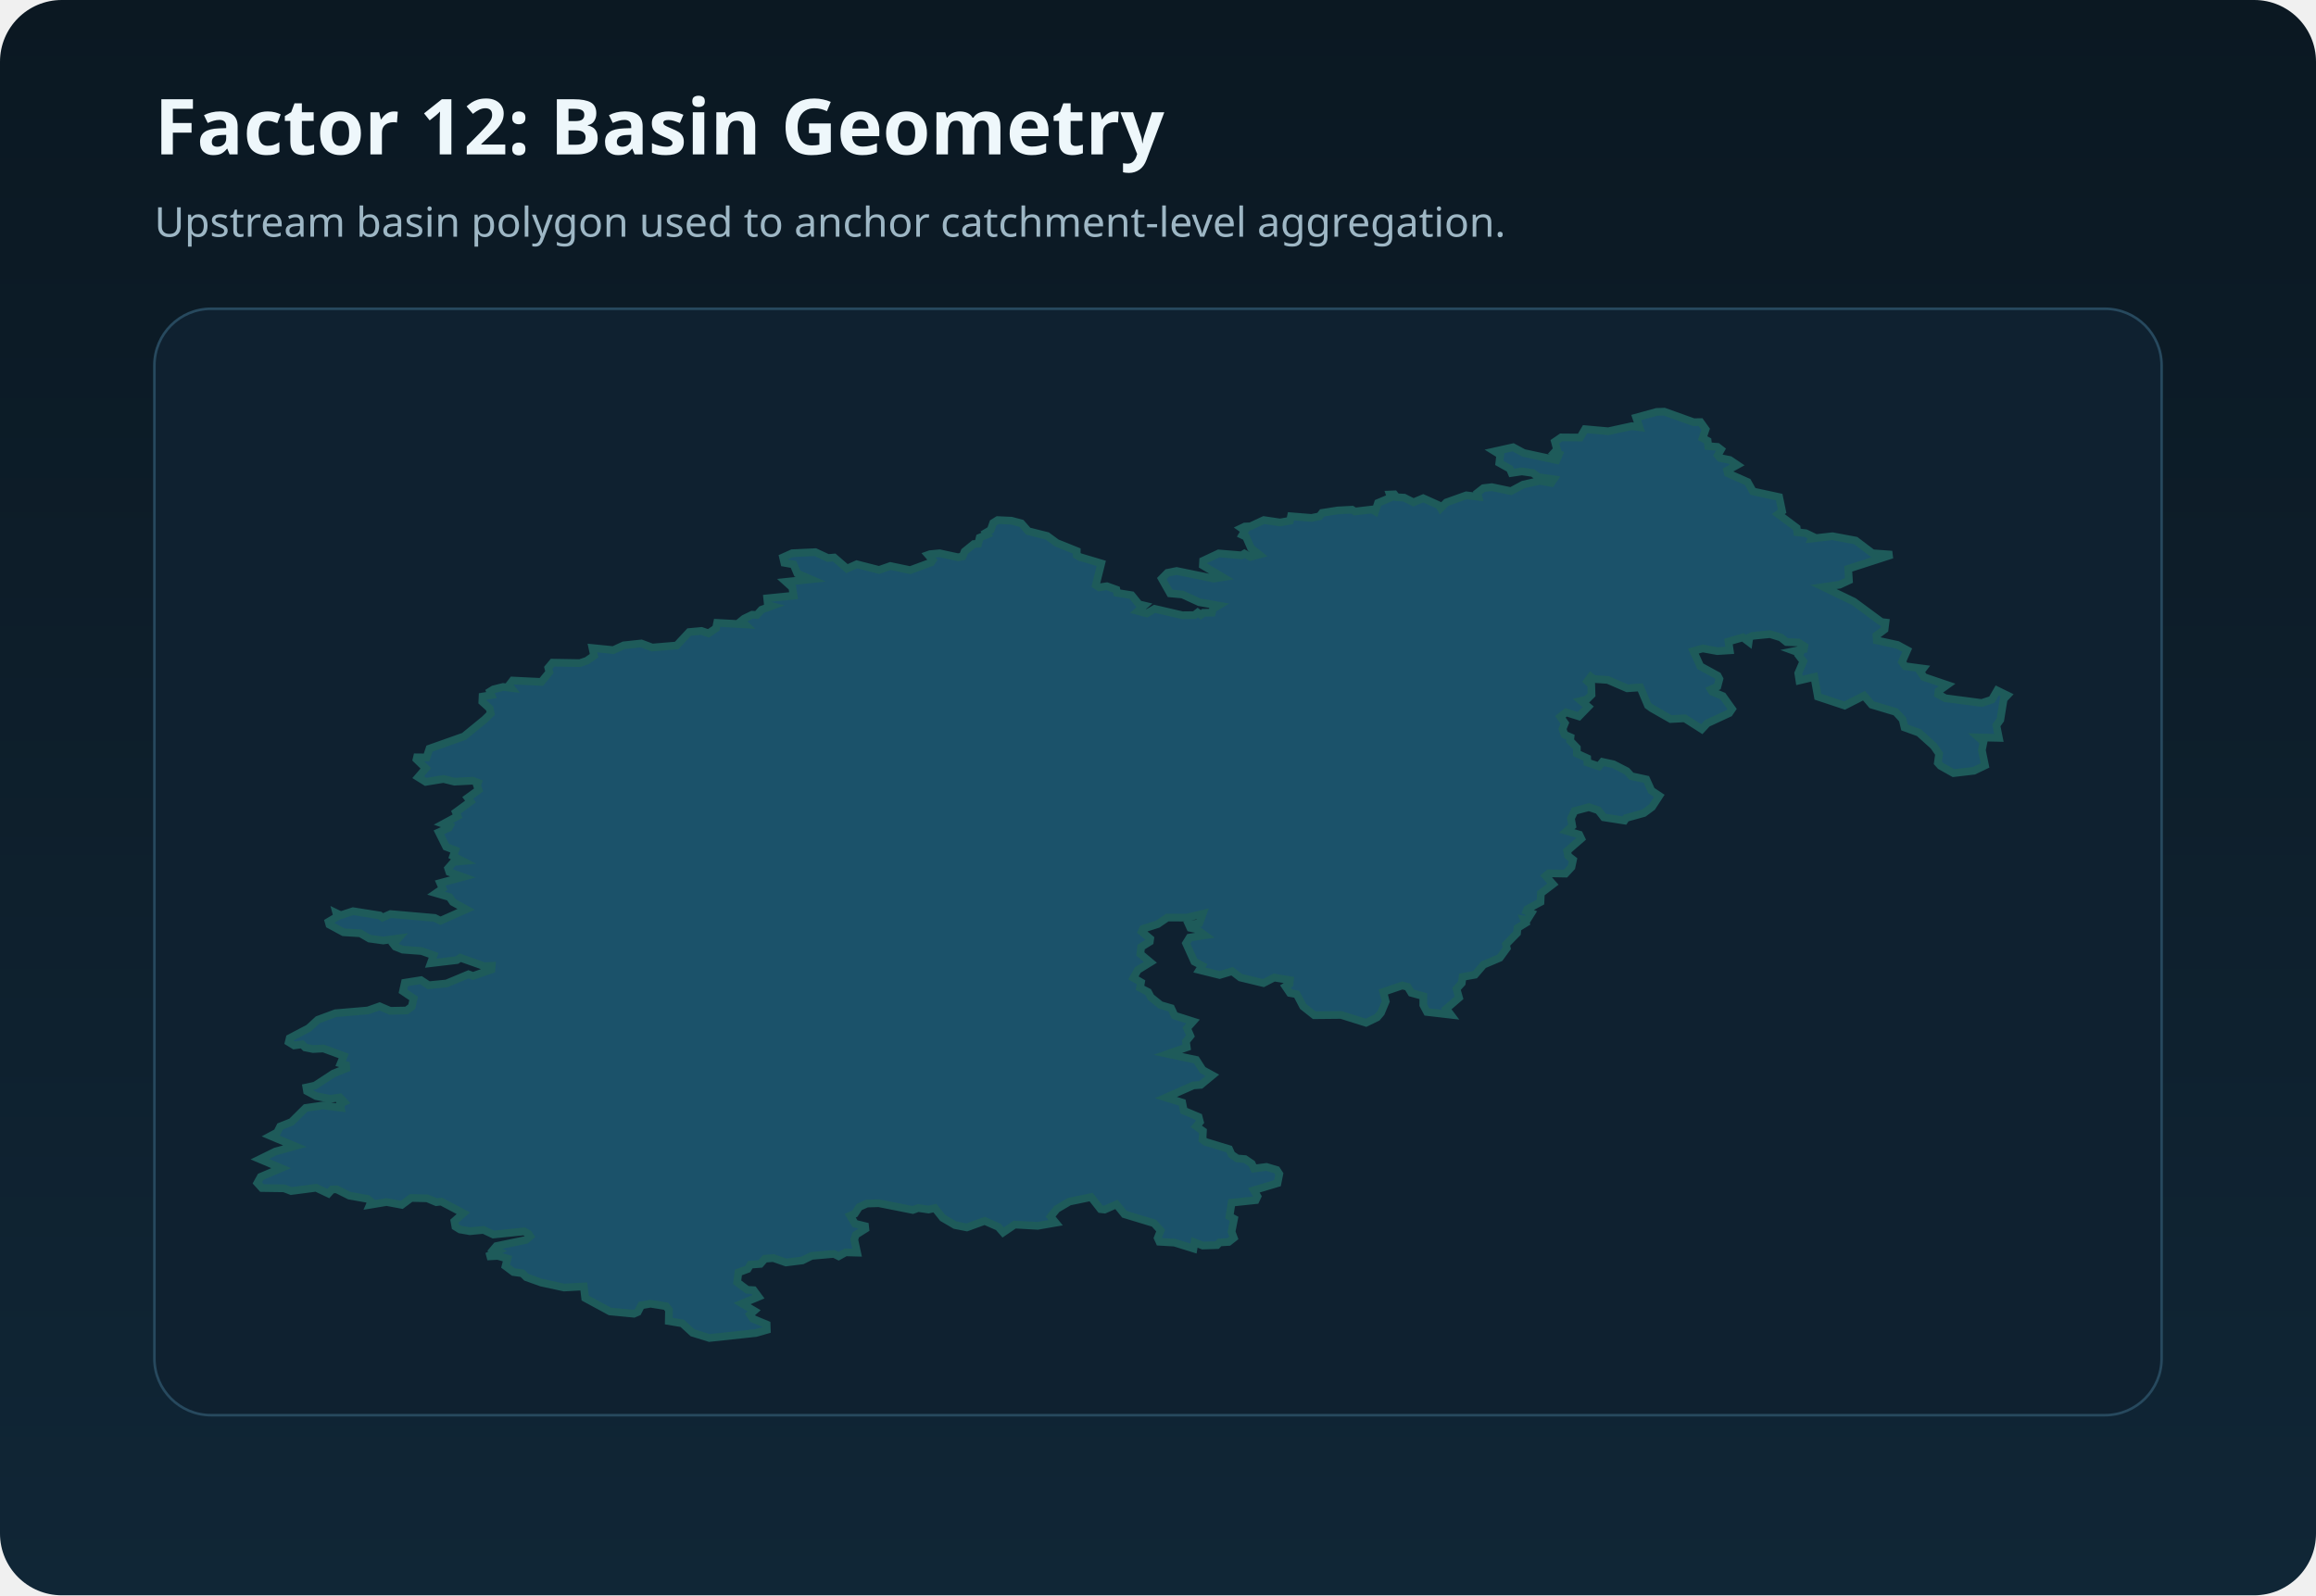
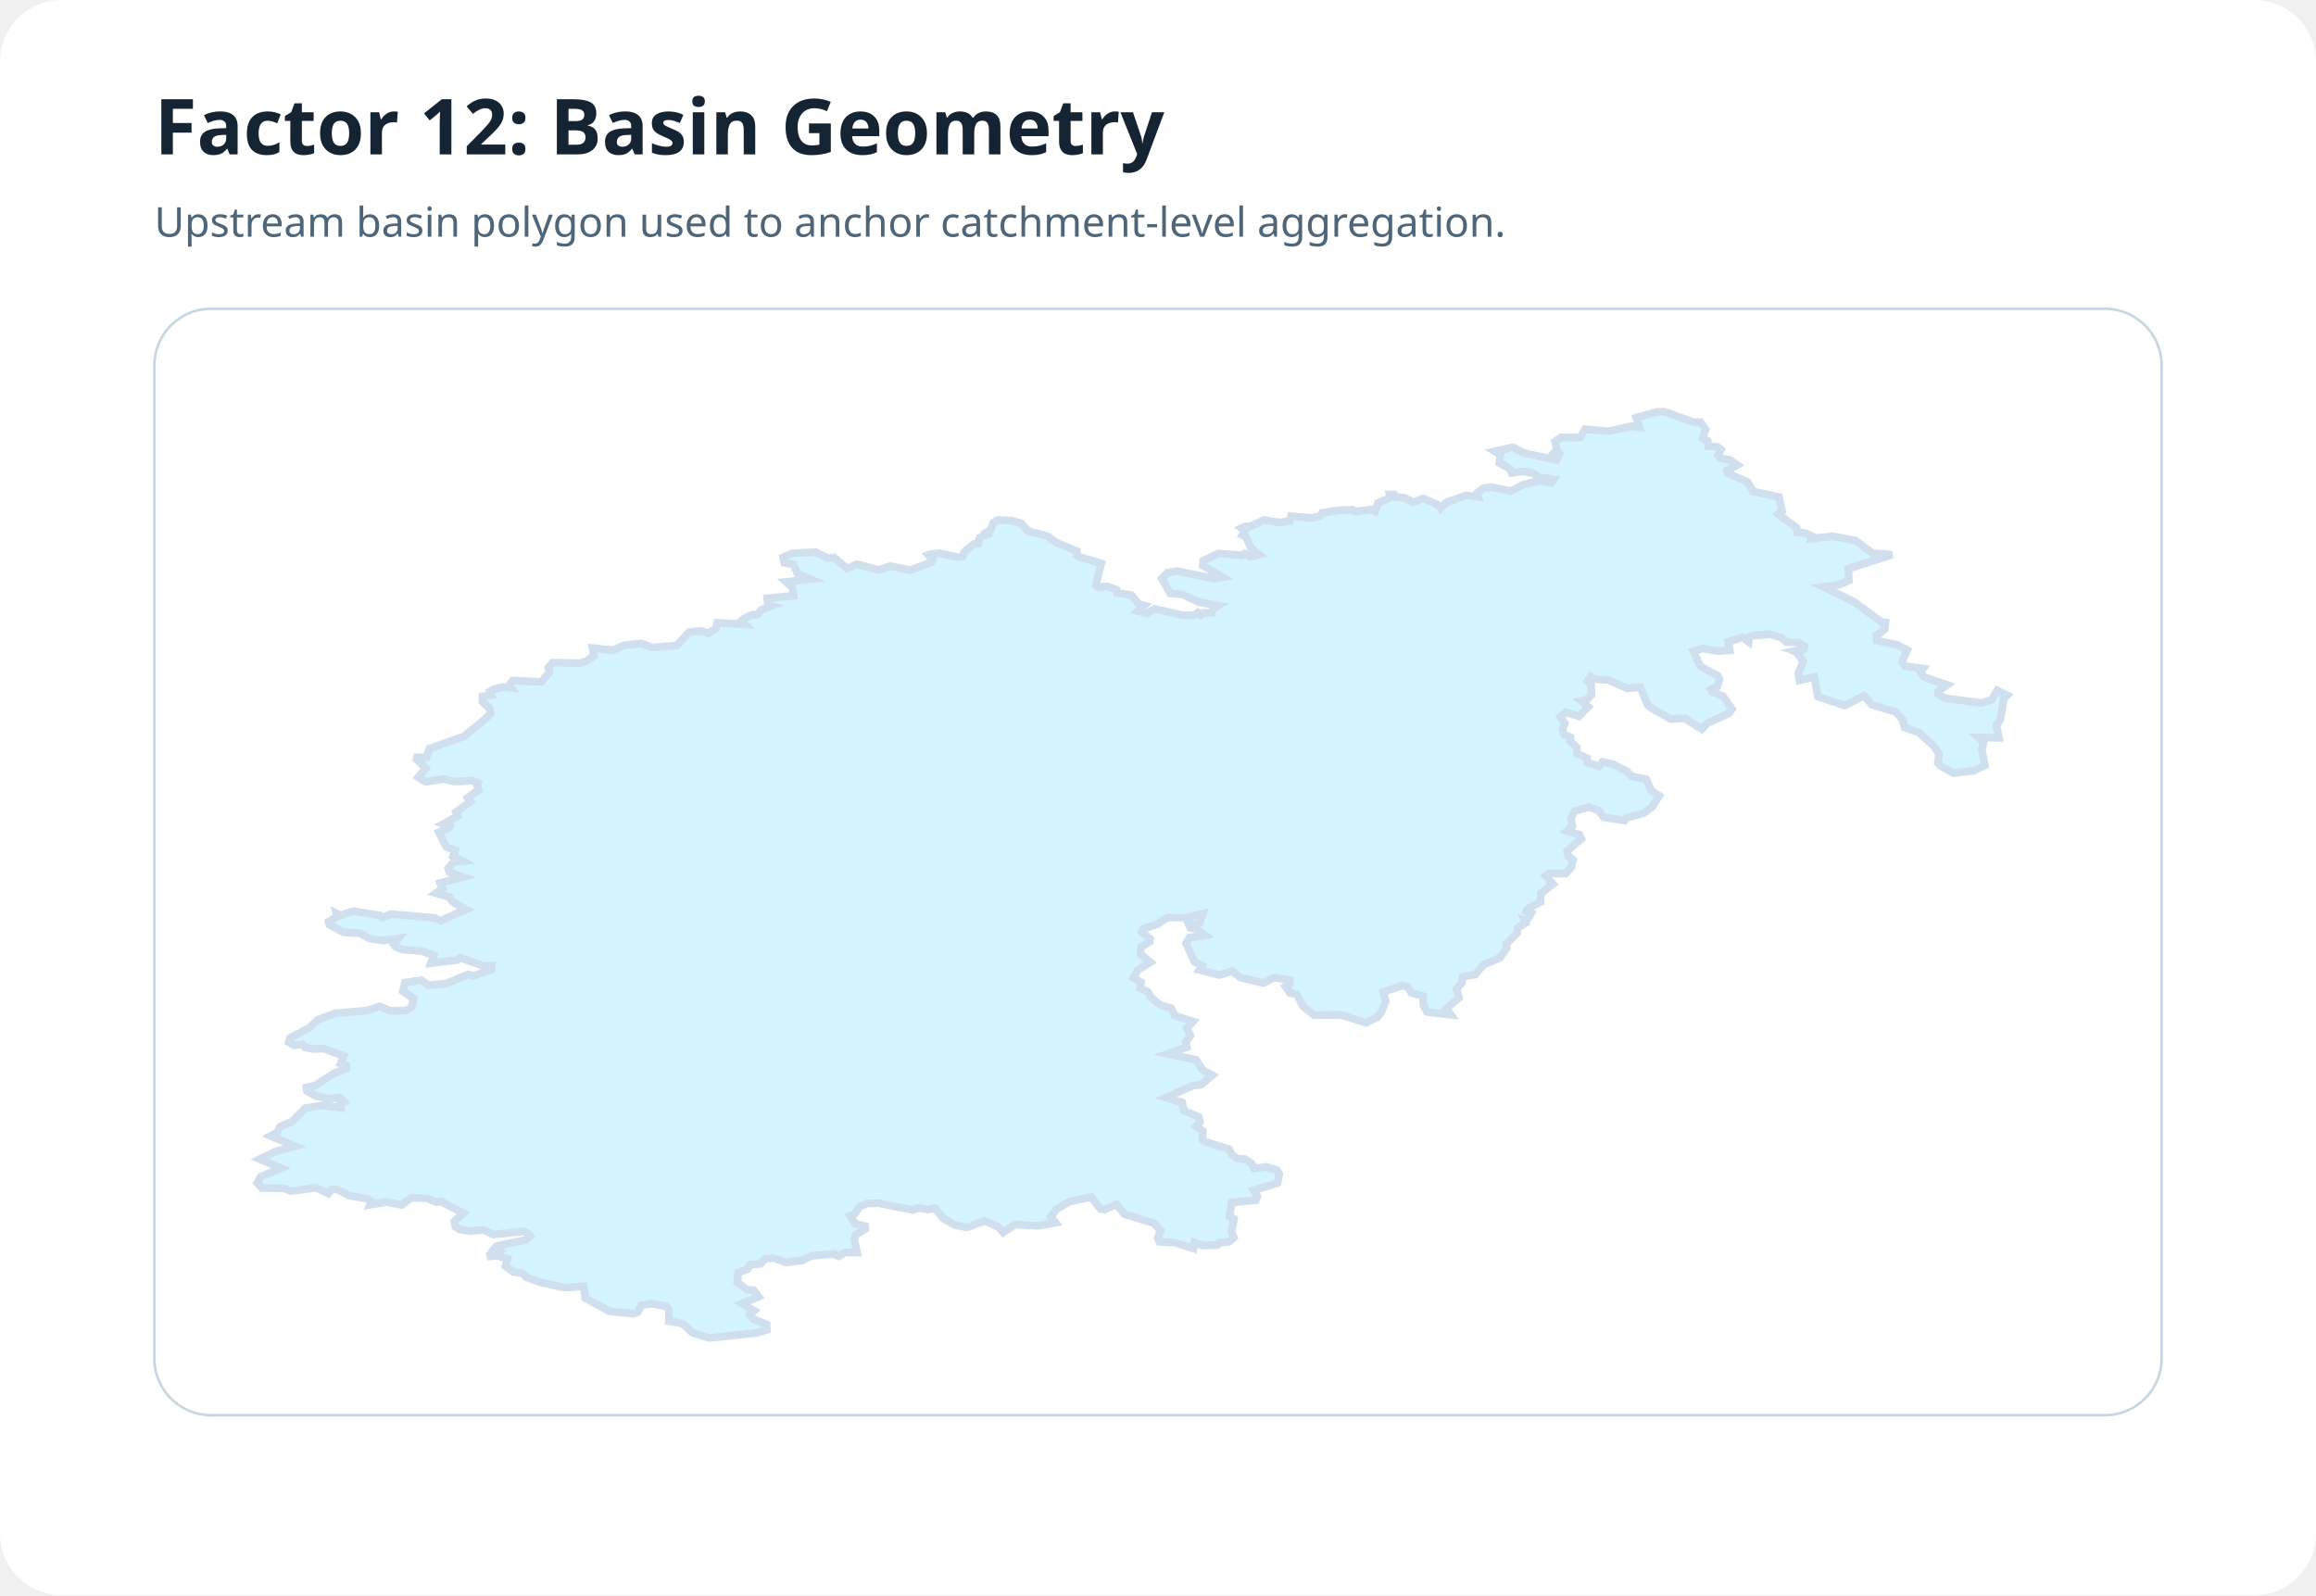
<svg xmlns="http://www.w3.org/2000/svg" width="900" height="620" viewBox="0 0 900 620">
-   <defs>
-     <linearGradient id="bg" x1="0" x2="0" y1="0" y2="1">
-       <stop offset="0%" stop-color="#0b1822" />
-       <stop offset="100%" stop-color="#102636" />
-     </linearGradient>
-     <filter id="shadow" x="-20%" y="-20%" width="140%" height="140%">
-       <feDropShadow dx="0" dy="10" stdDeviation="12" flood-color="#000000" flood-opacity="0.22" />
-     </filter>
-   </defs>
-   <rect width="900" height="620" rx="24" fill="url(#bg)" />
-   <text x="60" y="60" fill="#eef7fb" font-size="30" font-family="Segoe UI" font-weight="700">Factor 12: Basin Geometry</text>
-   <text x="60" y="92" fill="#9eb7c5" font-size="16" font-family="Segoe UI">Upstream basin polygon used to anchor catchment-level aggregation.</text>
-   <rect x="60" y="120" width="780" height="430" rx="22" fill="#0f2130" stroke="#27495e" />
-   <polygon points="185.37,305.23 185.74,304.20 183.70,303.42 176.61,303.79 172.32,302.74 165.45,303.87 162.51,302.04 165.47,298.60 161.87,295.10 162.05,294.34 165.75,294.38 166.90,290.95 180.32,286.19 188.34,279.63 190.71,277.30 190.28,275.32 187.43,272.74 187.52,270.71 190.97,270.14 190.43,268.75 191.77,267.92 195.52,266.98 198.61,267.35 197.80,266.34 199.22,264.49 210.38,265.03 213.50,261.20 213.07,259.53 214.73,257.54 225.33,257.72 228.05,256.80 230.87,254.82 230.23,251.86 238.34,252.67 242.39,250.81 249.21,250.08 253.47,251.67 262.96,250.87 267.82,245.65 272.58,245.21 275.35,246.15 278.25,244.16 278.68,242.08 289.52,242.67 288.07,241.32 289.16,240.43 292.31,238.91 294.11,239.02 295.95,236.96 299.85,235.54 298.42,235.18 298.14,232.54 308.41,231.51 307.90,228.35 305.46,226.14 315.03,225.13 309.84,222.88 308.36,219.35 304.80,218.73 304.30,216.61 307.87,215.01 316.86,214.60 321.74,216.87 324.16,216.68 329.14,220.99 332.94,219.30 341.60,221.52 346.00,219.98 353.70,221.59 361.87,218.58 362.46,217.70 360.67,215.65 361.43,215.38 365.13,215.03 372.28,216.58 374.08,216.25 374.86,214.33 378.43,211.44 380.12,211.33 380.71,208.96 383.68,207.72 383.19,207.02 384.98,205.97 385.95,203.23 387.71,202.13 393.02,202.37 396.88,203.39 399.56,206.44 406.93,208.29 410.63,211.01 418.43,214.15 418.42,215.78 419.61,216.48 427.95,218.96 425.83,227.39 427.13,228.28 430.13,227.84 433.83,229.16 434.09,230.42 439.74,231.32 442.61,234.87 444.65,235.35 442.22,237.48 445.65,238.40 448.70,236.63 459.48,239.12 464.17,239.06 465.43,238.07 466.68,238.98 467.67,238.17 470.98,238.10 471.40,236.59 473.47,235.35 466.02,234.04 459.50,231.05 454.72,230.61 451.47,224.87 453.68,222.63 457.24,221.91 471.70,224.87 475.15,224.32 467.44,219.76 467.54,217.93 473.59,215.09 482.48,215.83 483.60,215.15 485.95,216.43 489.31,215.53 486.13,213.02 484.22,208.62 482.78,207.94 483.79,206.25 482.41,205.27 483.73,204.64 485.94,204.54 491.13,202.13 497.47,203.06 501.31,202.37 501.68,200.65 509.66,201.29 512.73,200.68 513.79,199.33 519.88,198.38 525.42,198.10 526.52,198.80 533.15,198.03 534.40,198.75 535.50,195.46 540.47,193.37 540.08,192.20 541.84,192.13 542.71,193.25 545.68,193.42 549.28,195.24 553.06,193.65 559.26,196.44 559.86,197.51 562.06,195.28 569.82,192.51 574.51,193.07 574.11,191.56 576.47,189.72 579.71,189.33 587.15,190.88 591.93,188.33 598.25,186.90 602.84,187.69 603.78,186.27 597.88,185.44 595.61,183.80 591.40,183.21 587.42,183.81 586.74,182.20 582.63,179.91 583.00,176.75 580.85,175.42 588.00,173.83 592.08,176.04 604.88,178.80 605.86,176.50 604.06,175.79 605.06,174.68 604.25,171.66 606.69,169.99 614.06,170.05 615.95,166.80 624.99,167.61 634.10,165.63 637.09,166.03 635.83,162.28 643.77,160.09 646.74,160.00 658.11,164.08 660.82,164.05 662.81,166.85 661.63,170.29 663.59,171.33 663.83,173.40 667.41,173.68 668.77,174.73 667.53,176.92 668.44,178.02 672.20,178.77 675.07,180.70 671.18,182.83 671.46,183.94 679.13,187.33 681.19,190.99 691.38,193.19 692.53,198.70 691.03,199.80 698.19,205.16 698.40,206.85 701.71,207.23 704.26,208.45 703.93,209.32 712.10,208.41 721.12,210.09 727.63,215.02 735.23,215.57 718.21,221.08 718.49,225.56 714.88,227.24 708.59,228.13 720.38,233.81 731.12,241.74 732.69,241.93 732.34,244.62 729.17,246.99 729.32,248.90 737.35,250.63 741.13,252.68 739.12,257.25 740.32,258.93 747.29,259.86 746.29,261.16 747.60,263.13 756.64,266.20 753.29,268.61 753.15,269.82 755.96,271.37 770.12,273.22 774.04,271.93 776.11,268.35 780.00,270.25 778.63,271.71 777.32,279.77 775.79,281.91 776.77,286.77 768.86,286.59 770.81,288.31 770.15,291.56 771.37,297.48 767.07,299.54 759.13,300.47 754.10,297.65 753.05,296.48 753.55,292.97 751.44,289.91 745.72,284.76 740.11,282.72 739.37,279.66 736.69,276.68 727.36,273.88 724.36,270.37 716.84,274.21 706.44,270.76 705.05,263.08 699.25,264.44 698.81,261.63 700.79,257.04 698.99,254.72 699.51,253.83 697.33,253.03 701.00,252.29 701.17,251.13 698.80,249.69 694.23,249.53 692.06,247.75 687.84,246.45 681.00,247.13 679.79,247.70 679.55,249.44 677.28,247.72 671.67,249.34 672.17,252.74 667.37,253.05 661.65,252.01 658.05,253.04 660.74,258.93 667.49,262.62 668.16,263.88 667.39,266.79 664.82,267.98 665.34,268.83 669.48,270.52 673.07,275.54 671.97,277.15 663.43,281.11 661.31,283.39 654.70,279.17 649.23,279.45 641.90,275.27 640.39,274.18 637.42,267.15 632.32,267.50 624.79,264.25 619.27,263.88 618.17,262.99 616.82,264.76 618.36,266.16 618.47,270.02 616.56,271.90 614.43,272.39 617.16,274.69 613.57,278.41 608.55,276.83 606.35,278.59 608.12,281.05 607.19,283.34 607.99,285.53 610.29,286.52 610.13,287.87 612.75,290.61 612.78,292.85 616.78,294.68 616.86,296.36 621.33,297.84 622.74,296.12 626.97,297.03 632.14,299.68 633.94,301.66 639.76,302.92 641.73,307.27 644.80,309.31 641.97,313.65 638.81,315.99 631.92,317.91 631.26,318.90 623.24,317.65 621.10,314.90 617.43,313.69 611.87,315.18 610.46,318.08 610.99,321.03 608.83,322.95 613.73,324.37 614.48,325.94 608.98,330.73 609.38,332.66 611.28,334.15 610.66,337.02 608.35,339.53 601.88,339.41 600.65,340.43 603.46,343.62 598.78,347.18 598.63,350.58 593.47,353.35 593.17,354.14 595.08,354.89 593.39,357.60 592.24,357.39 592.84,358.72 589.71,360.67 589.52,362.64 585.21,367.06 585.54,368.51 582.82,372.25 576.49,374.94 573.17,378.82 568.36,379.68 568.03,382.09 566.00,384.32 566.98,387.77 562.03,392.05 563.78,394.37 554.53,393.30 553.09,390.60 553.11,387.16 548.45,385.87 547.03,383.53 544.94,383.00 537.54,385.52 538.49,389.22 536.65,393.63 535.14,395.41 530.83,397.49 521.15,394.45 510.72,394.55 506.39,391.14 503.91,386.40 501.27,385.93 499.55,383.39 501.13,382.41 501.28,380.93 495.14,379.92 490.97,382.07 482.01,379.91 478.81,377.46 473.95,378.93 466.07,376.97 467.12,375.28 464.12,373.72 460.90,366.61 462.27,364.39 468.20,363.49 464.86,361.07 462.54,360.59 462.00,359.41 466.08,358.79 467.40,355.15 461.21,356.62 453.61,356.61 449.90,359.15 444.18,360.98 443.67,362.10 446.97,364.85 446.81,365.98 443.44,368.06 443.14,370.75 447.02,373.98 442.13,376.99 440.46,380.05 443.39,381.76 443.00,383.92 446.15,385.55 447.22,387.57 451.03,390.63 455.10,391.82 456.45,394.71 463.61,396.99 461.27,399.62 462.58,402.62 460.85,404.78 461.17,407.02 453.80,409.60 464.84,411.92 467.36,415.85 471.11,417.91 466.62,421.62 463.76,421.83 453.06,426.56 459.40,428.51 460.02,431.67 465.79,434.09 466.30,436.06 464.86,437.75 467.46,439.58 467.29,442.93 468.44,443.79 477.65,446.60 478.59,448.70 480.79,450.23 483.79,450.47 486.43,452.25 487.32,454.15 492.14,453.52 496.13,454.71 497.14,456.26 496.43,459.83 487.25,462.59 488.65,464.99 487.98,466.42 478.61,467.42 477.78,472.74 479.56,473.70 478.58,478.72 479.46,481.10 477.47,482.67 473.95,482.87 472.95,483.90 467.40,484.08 464.19,482.84 463.80,485.23 456.42,482.94 450.56,482.60 449.89,481.14 451.04,478.27 448.45,475.39 436.96,471.91 433.84,468.07 429.26,470.10 427.68,469.92 424.01,465.24 415.54,467.00 410.67,469.87 408.27,472.83 410.22,475.20 403.21,476.42 394.31,475.93 389.83,478.98 387.96,476.84 382.66,474.50 375.72,477.03 371.13,476.13 366.34,473.33 363.30,469.52 360.82,470.08 356.80,469.49 354.71,470.25 341.49,467.62 336.91,467.76 333.88,469.10 332.17,471.71 330.37,472.48 332.25,475.58 336.16,476.53 336.28,477.58 332.54,479.93 331.97,481.78 333.07,486.84 328.60,486.72 325.88,488.23 324.05,487.32 315.37,488.09 311.79,489.86 305.44,490.65 300.52,488.93 297.24,489.19 295.47,491.21 291.56,491.52 290.54,493.20 286.93,494.55 286.46,498.36 290.41,501.29 292.85,501.43 294.74,503.98 288.36,506.64 293.07,509.44 291.44,510.87 292.60,512.55 297.91,514.76 297.98,516.85 293.72,518.07 275.65,520.00 269.14,517.98 265.15,514.32 259.89,513.44 259.97,509.10 258.84,507.65 252.77,506.68 249.19,507.31 247.85,509.91 246.33,510.57 237.01,509.68 227.40,504.48 226.87,499.97 219.22,500.39 210.38,498.48 204.57,496.40 202.99,494.85 199.51,494.37 196.45,492.08 197.22,489.16 193.40,488.10 189.32,488.33 193.45,486.27 191.81,485.58 192.91,484.28 204.42,481.89 206.02,480.47 205.42,479.56 203.71,478.57 191.72,479.79 187.87,477.99 182.60,478.50 178.79,477.84 176.97,476.72 176.59,474.60 180.06,471.51 171.49,467.00 169.54,467.21 166.01,465.72 159.75,465.58 156.13,468.26 150.22,467.16 143.73,468.24 144.24,467.07 142.89,465.94 135.76,464.68 130.80,462.21 129.02,462.28 127.59,463.86 122.86,461.62 113.14,462.89 110.40,461.84 101.79,461.72 100.00,459.74 101.31,457.37 109.25,454.00 100.99,450.50 107.00,447.55 114.59,445.45 105.15,441.48 107.73,440.09 108.87,437.80 113.26,436.07 118.77,430.60 125.53,429.63 132.47,430.50 132.23,429.03 133.73,428.28 132.09,426.51 128.34,427.05 122.87,426.00 119.32,424.09 119.07,422.64 122.41,421.91 129.62,417.20 134.59,415.22 134.48,413.94 132.37,413.32 133.59,410.40 125.68,407.49 121.69,407.70 118.62,407.10 117.44,405.87 114.30,406.29 112.21,405.01 112.58,403.47 119.98,399.58 123.52,396.33 130.37,393.79 142.95,392.72 147.51,391.11 151.61,392.86 158.00,392.73 159.99,391.24 160.75,388.05 156.59,385.25 157.33,381.93 163.59,380.94 166.58,382.91 173.53,382.22 182.06,378.66 183.82,379.31 190.96,376.82 191.09,375.36 188.18,375.52 178.87,372.22 177.52,373.14 167.40,374.34 168.51,371.29 163.85,369.62 156.53,369.08 153.62,367.91 152.88,366.96 154.81,364.71 148.93,365.52 143.57,364.78 140.03,362.72 133.49,362.32 128.01,359.36 127.69,358.24 131.07,356.23 130.71,354.89 132.40,355.71 137.22,354.14 147.58,355.78 148.66,356.61 151.76,355.25 168.96,356.75 171.15,357.85 181.15,353.41 175.99,350.58 174.69,348.65 169.45,347.13 172.02,345.35 171.07,343.19 179.89,340.83 174.62,338.91 174.15,337.47 176.32,334.98 179.80,334.66 176.09,332.75 176.90,330.47 173.37,329.10 170.55,323.46 174.40,321.74 174.76,321.04 172.29,320.20 177.82,317.20 177.15,315.67 182.85,311.50 181.76,310.08 185.99,307.01 185.37,305.23" fill="#39d0ff" opacity="0.28" stroke="#43f0c7" stroke-width="3" />
+   <defs />
+   <rect width="900" height="620" rx="24" fill="#ffffff" />
+   <text x="60" y="60" fill="#142433" font-size="30" font-family="Segoe UI" font-weight="700">Factor 12: Basin Geometry</text>
+   <text x="60" y="92" fill="#4e6678" font-size="16" font-family="Segoe UI">Upstream basin polygon used to anchor catchment-level aggregation.</text>
+   <rect x="60" y="120" width="780" height="430" rx="22" fill="#ffffff" stroke="#c7d7e2" />
+   <polygon points="185.37,305.23 185.74,304.20 183.70,303.42 176.61,303.79 172.32,302.74 165.45,303.87 162.51,302.04 165.47,298.60 161.87,295.10 162.05,294.34 165.75,294.38 166.90,290.95 180.32,286.19 188.34,279.63 190.71,277.30 190.28,275.32 187.43,272.74 187.52,270.71 190.97,270.14 190.43,268.75 191.77,267.92 195.52,266.98 198.61,267.35 197.80,266.34 199.22,264.49 210.38,265.03 213.50,261.20 213.07,259.53 214.73,257.54 225.33,257.72 228.05,256.80 230.87,254.82 230.23,251.86 238.34,252.67 242.39,250.81 249.21,250.08 253.47,251.67 262.96,250.87 267.82,245.65 272.58,245.21 275.35,246.15 278.25,244.16 278.68,242.08 289.52,242.67 288.07,241.32 289.16,240.43 292.31,238.91 294.11,239.02 295.95,236.96 299.85,235.54 298.42,235.18 298.14,232.54 308.41,231.51 307.90,228.35 305.46,226.14 315.03,225.13 309.84,222.88 308.36,219.35 304.80,218.73 304.30,216.61 307.87,215.01 316.86,214.60 321.74,216.87 324.16,216.68 329.14,220.99 332.94,219.30 341.60,221.52 346.00,219.98 353.70,221.59 361.87,218.58 362.46,217.70 360.67,215.65 361.43,215.38 365.13,215.03 372.28,216.58 374.08,216.25 374.86,214.33 378.43,211.44 380.12,211.33 380.71,208.96 383.68,207.72 383.19,207.02 384.98,205.97 385.95,203.23 387.71,202.13 393.02,202.37 396.88,203.39 399.56,206.44 406.93,208.29 410.63,211.01 418.43,214.15 418.42,215.78 419.61,216.48 427.95,218.96 425.83,227.39 427.13,228.28 430.13,227.84 433.83,229.16 434.09,230.42 439.74,231.32 442.61,234.87 444.65,235.35 442.22,237.48 445.65,238.40 448.70,236.63 459.48,239.12 464.17,239.06 465.43,238.07 466.68,238.98 467.67,238.17 470.98,238.10 471.40,236.59 473.47,235.35 466.02,234.04 459.50,231.05 454.72,230.61 451.47,224.87 453.68,222.63 457.24,221.91 471.70,224.87 475.15,224.32 467.44,219.76 467.54,217.93 473.59,215.09 482.48,215.83 483.60,215.15 485.95,216.43 489.31,215.53 486.13,213.02 484.22,208.62 482.78,207.94 483.79,206.25 482.41,205.27 483.73,204.64 485.94,204.54 491.13,202.13 497.47,203.06 501.31,202.37 501.68,200.65 509.66,201.29 512.73,200.68 513.79,199.33 519.88,198.38 525.42,198.10 526.52,198.80 533.15,198.03 534.40,198.75 535.50,195.46 540.47,193.37 540.08,192.20 541.84,192.13 542.71,193.25 545.68,193.42 549.28,195.24 553.06,193.65 559.26,196.44 559.86,197.51 562.06,195.28 569.82,192.51 574.51,193.07 574.11,191.56 576.47,189.72 579.71,189.33 587.15,190.88 591.93,188.33 598.25,186.90 602.84,187.69 603.78,186.27 597.88,185.44 595.61,183.80 591.40,183.21 587.42,183.81 586.74,182.20 582.63,179.91 583.00,176.75 580.85,175.42 588.00,173.83 592.08,176.04 604.88,178.80 605.86,176.50 604.06,175.79 605.06,174.68 604.25,171.66 606.69,169.99 614.06,170.05 615.95,166.80 624.99,167.61 634.10,165.63 637.09,166.03 635.83,162.28 643.77,160.09 646.74,160.00 658.11,164.08 660.82,164.05 662.81,166.85 661.63,170.29 663.59,171.33 663.83,173.40 667.41,173.68 668.77,174.73 667.53,176.92 668.44,178.02 672.20,178.77 675.07,180.70 671.18,182.83 671.46,183.94 679.13,187.33 681.19,190.99 691.38,193.19 692.53,198.70 691.03,199.80 698.19,205.16 698.40,206.85 701.71,207.23 704.26,208.45 703.93,209.32 712.10,208.41 721.12,210.09 727.63,215.02 735.23,215.57 718.21,221.08 718.49,225.56 714.88,227.24 708.59,228.13 720.38,233.81 731.12,241.74 732.69,241.93 732.34,244.62 729.17,246.99 729.32,248.90 737.35,250.63 741.13,252.68 739.12,257.25 740.32,258.93 747.29,259.86 746.29,261.16 747.60,263.13 756.64,266.20 753.29,268.61 753.15,269.82 755.96,271.37 770.12,273.22 774.04,271.93 776.11,268.35 780.00,270.25 778.63,271.71 777.32,279.77 775.79,281.91 776.77,286.77 768.86,286.59 770.81,288.31 770.15,291.56 771.37,297.48 767.07,299.54 759.13,300.47 754.10,297.65 753.05,296.48 753.55,292.97 751.44,289.91 745.72,284.76 740.11,282.72 739.37,279.66 736.69,276.68 727.36,273.88 724.36,270.37 716.84,274.21 706.44,270.76 705.05,263.08 699.25,264.44 698.81,261.63 700.79,257.04 698.99,254.72 699.51,253.83 697.33,253.03 701.00,252.29 701.17,251.13 698.80,249.69 694.23,249.53 692.06,247.75 687.84,246.45 681.00,247.13 679.79,247.70 679.55,249.44 677.28,247.72 671.67,249.34 672.17,252.74 667.37,253.05 661.65,252.01 658.05,253.04 660.74,258.93 667.49,262.62 668.16,263.88 667.39,266.79 664.82,267.98 665.34,268.83 669.48,270.52 673.07,275.54 671.97,277.15 663.43,281.11 661.31,283.39 654.70,279.17 649.23,279.45 641.90,275.27 640.39,274.18 637.42,267.15 632.32,267.50 624.79,264.25 619.27,263.88 618.17,262.99 616.82,264.76 618.36,266.16 618.47,270.02 616.56,271.90 614.43,272.39 617.16,274.69 613.57,278.41 608.55,276.83 606.35,278.59 608.12,281.05 607.19,283.34 607.99,285.53 610.29,286.52 610.13,287.87 612.75,290.61 612.78,292.85 616.78,294.68 616.86,296.36 621.33,297.84 622.74,296.12 626.97,297.03 632.14,299.68 633.94,301.66 639.76,302.92 641.73,307.27 644.80,309.31 641.97,313.65 638.81,315.99 631.92,317.91 631.26,318.90 623.24,317.65 621.10,314.90 617.43,313.69 611.87,315.18 610.46,318.08 610.99,321.03 608.83,322.95 613.73,324.37 614.48,325.94 608.98,330.73 609.38,332.66 611.28,334.15 610.66,337.02 608.35,339.53 601.88,339.41 600.65,340.43 603.46,343.62 598.78,347.18 598.63,350.58 593.47,353.35 593.17,354.14 595.08,354.89 593.39,357.60 592.24,357.39 592.84,358.72 589.71,360.67 589.52,362.64 585.21,367.06 585.54,368.51 582.82,372.25 576.49,374.94 573.17,378.82 568.36,379.68 568.03,382.09 566.00,384.32 566.98,387.77 562.03,392.05 563.78,394.37 554.53,393.30 553.09,390.60 553.11,387.16 548.45,385.87 547.03,383.53 544.94,383.00 537.54,385.52 538.49,389.22 536.65,393.63 535.14,395.41 530.83,397.49 521.15,394.45 510.72,394.55 506.39,391.14 503.91,386.40 501.27,385.93 499.55,383.39 501.13,382.41 501.28,380.93 495.14,379.92 490.97,382.07 482.01,379.91 478.81,377.46 473.95,378.93 466.07,376.97 467.12,375.28 464.12,373.72 460.90,366.61 462.27,364.39 468.20,363.49 464.86,361.07 462.54,360.59 462.00,359.41 466.08,358.79 467.40,355.15 461.21,356.62 453.61,356.61 449.90,359.15 444.18,360.98 443.67,362.10 446.97,364.85 446.81,365.98 443.44,368.06 443.14,370.75 447.02,373.98 442.13,376.99 440.46,380.05 443.39,381.76 443.00,383.92 446.15,385.55 447.22,387.57 451.03,390.63 455.10,391.82 456.45,394.71 463.61,396.99 461.27,399.62 462.58,402.62 460.85,404.78 461.17,407.02 453.80,409.60 464.84,411.92 467.36,415.85 471.11,417.91 466.62,421.62 463.76,421.83 453.06,426.56 459.40,428.51 460.02,431.67 465.79,434.09 466.30,436.06 464.86,437.75 467.46,439.58 467.29,442.93 468.44,443.79 477.65,446.60 478.59,448.70 480.79,450.23 483.79,450.47 486.43,452.25 487.32,454.15 492.14,453.52 496.13,454.71 497.14,456.26 496.43,459.83 487.25,462.59 488.65,464.99 487.98,466.42 478.61,467.42 477.78,472.74 479.56,473.70 478.58,478.72 479.46,481.10 477.47,482.67 473.95,482.87 472.95,483.90 467.40,484.08 464.19,482.84 463.80,485.23 456.42,482.94 450.56,482.60 449.89,481.14 451.04,478.27 448.45,475.39 436.96,471.91 433.84,468.07 429.26,470.10 427.68,469.92 424.01,465.24 415.54,467.00 410.67,469.87 408.27,472.83 410.22,475.20 403.21,476.42 394.31,475.93 389.83,478.98 387.96,476.84 382.66,474.50 375.72,477.03 371.13,476.13 366.34,473.33 363.30,469.52 360.82,470.08 356.80,469.49 354.71,470.25 341.49,467.62 336.91,467.76 333.88,469.10 332.17,471.71 330.37,472.48 332.25,475.58 336.16,476.53 336.28,477.58 332.54,479.93 331.97,481.78 333.07,486.84 328.60,486.72 325.88,488.23 324.05,487.32 315.37,488.09 311.79,489.86 305.44,490.65 300.52,488.93 297.24,489.19 295.47,491.21 291.56,491.52 290.54,493.20 286.93,494.55 286.46,498.36 290.41,501.29 292.85,501.43 294.74,503.98 288.36,506.64 293.07,509.44 291.44,510.87 292.60,512.55 297.91,514.76 297.98,516.85 293.72,518.07 275.65,520.00 269.14,517.98 265.15,514.32 259.89,513.44 259.97,509.10 258.84,507.65 252.77,506.68 249.19,507.31 247.85,509.91 246.33,510.57 237.01,509.68 227.40,504.48 226.87,499.97 219.22,500.39 210.38,498.48 204.57,496.40 202.99,494.85 199.51,494.37 196.45,492.08 197.22,489.16 193.40,488.10 189.32,488.33 193.45,486.27 191.81,485.58 192.91,484.28 204.42,481.89 206.02,480.47 205.42,479.56 203.71,478.57 191.72,479.79 187.87,477.99 182.60,478.50 178.79,477.84 176.97,476.72 176.59,474.60 180.06,471.51 171.49,467.00 169.54,467.21 166.01,465.72 159.75,465.58 156.13,468.26 150.22,467.16 143.73,468.24 144.24,467.07 142.89,465.94 135.76,464.68 130.80,462.21 129.02,462.28 127.59,463.86 122.86,461.62 113.14,462.89 110.40,461.84 101.79,461.72 100.00,459.74 101.31,457.37 109.25,454.00 100.99,450.50 107.00,447.55 114.59,445.45 105.15,441.48 107.73,440.09 108.87,437.80 113.26,436.07 118.77,430.60 125.53,429.63 132.47,430.50 132.23,429.03 133.73,428.28 132.09,426.51 128.34,427.05 122.87,426.00 119.32,424.09 119.07,422.64 122.41,421.91 129.62,417.20 134.59,415.22 134.48,413.94 132.37,413.32 133.59,410.40 125.68,407.49 121.69,407.70 118.62,407.10 117.44,405.87 114.30,406.29 112.21,405.01 112.58,403.47 119.98,399.58 123.52,396.33 130.37,393.79 142.95,392.72 147.51,391.11 151.61,392.86 158.00,392.73 159.99,391.24 160.75,388.05 156.59,385.25 157.33,381.93 163.59,380.94 166.58,382.91 173.53,382.22 182.06,378.66 183.82,379.31 190.96,376.82 191.09,375.36 188.18,375.52 178.87,372.22 177.52,373.14 167.40,374.34 168.51,371.29 163.85,369.62 156.53,369.08 153.62,367.91 152.88,366.96 154.81,364.71 148.93,365.52 143.57,364.78 140.03,362.72 133.49,362.32 128.01,359.36 127.69,358.24 131.07,356.23 130.71,354.89 132.40,355.71 137.22,354.14 147.58,355.78 148.66,356.61 151.76,355.25 168.96,356.75 171.15,357.85 181.15,353.41 175.99,350.58 174.69,348.65 169.45,347.13 172.02,345.35 171.07,343.19 179.89,340.83 174.62,338.91 174.15,337.47 176.32,334.98 179.80,334.66 176.09,332.75 176.90,330.47 173.37,329.10 170.55,323.46 174.40,321.74 174.76,321.04 172.29,320.20 177.82,317.20 177.15,315.67 182.85,311.50 181.76,310.08 185.99,307.01 185.37,305.23" fill="#39d0ff" opacity="0.22" stroke="#2b6cb0" stroke-width="3" />
</svg>
